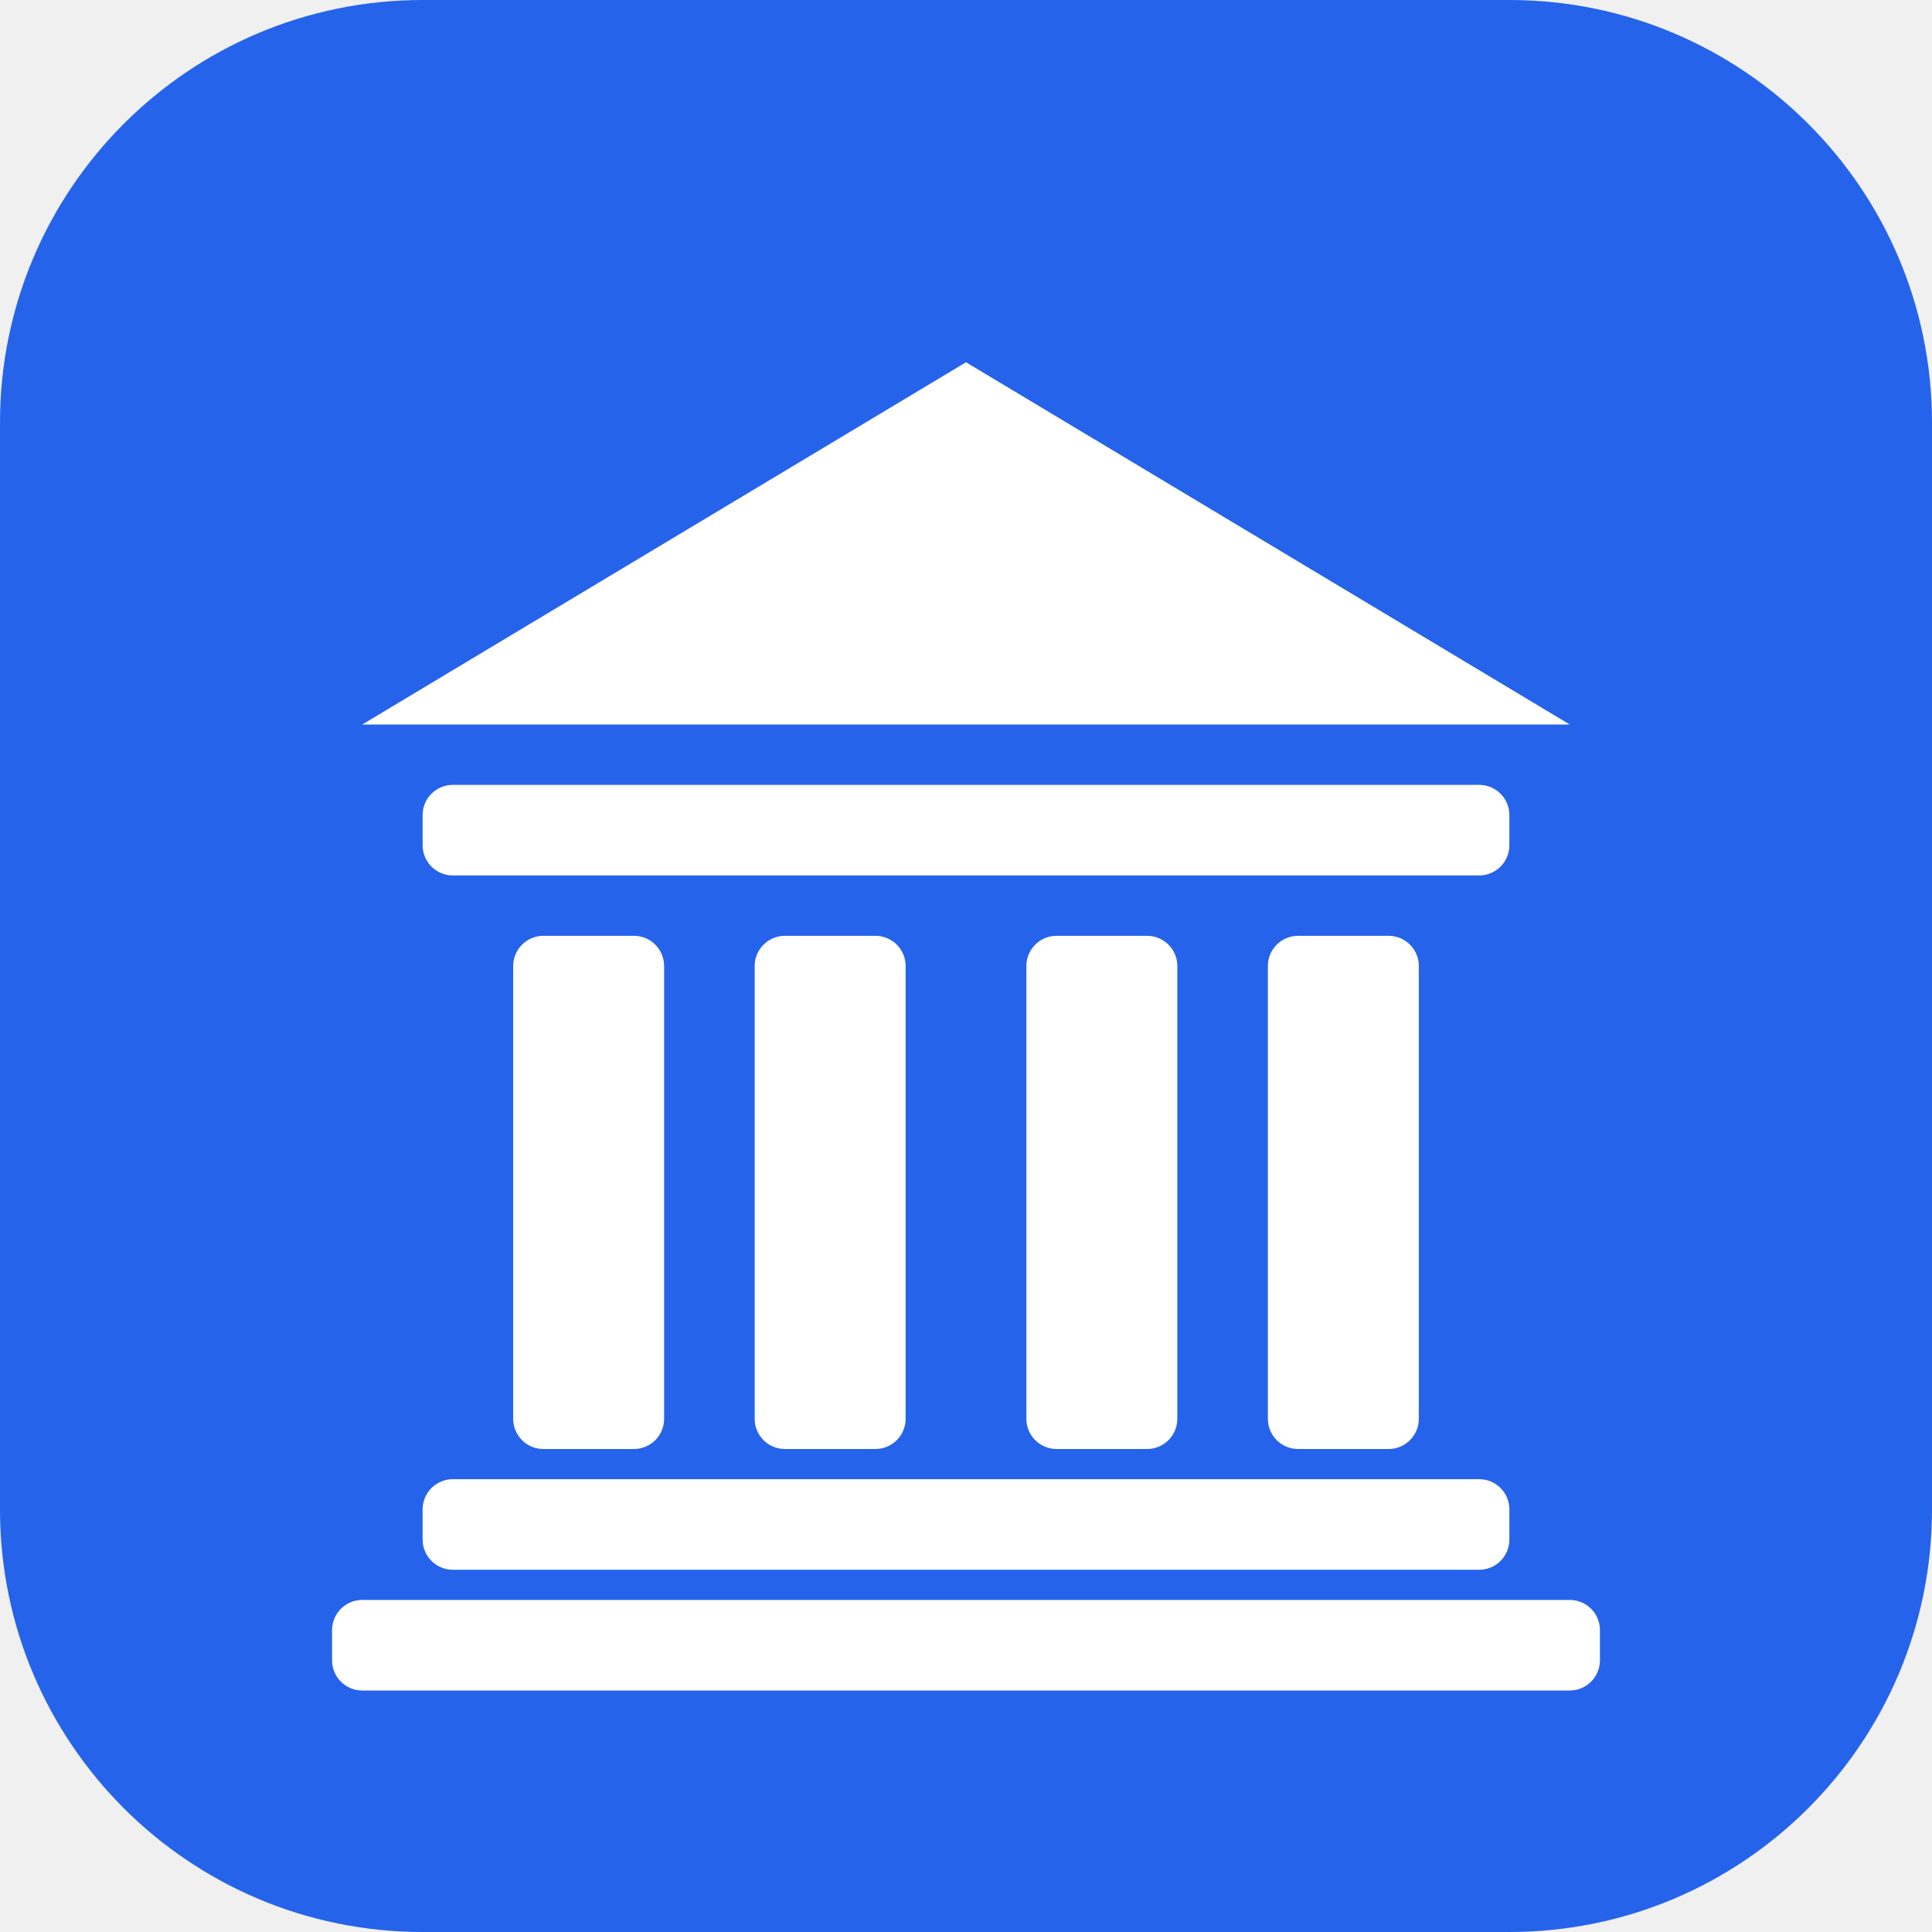
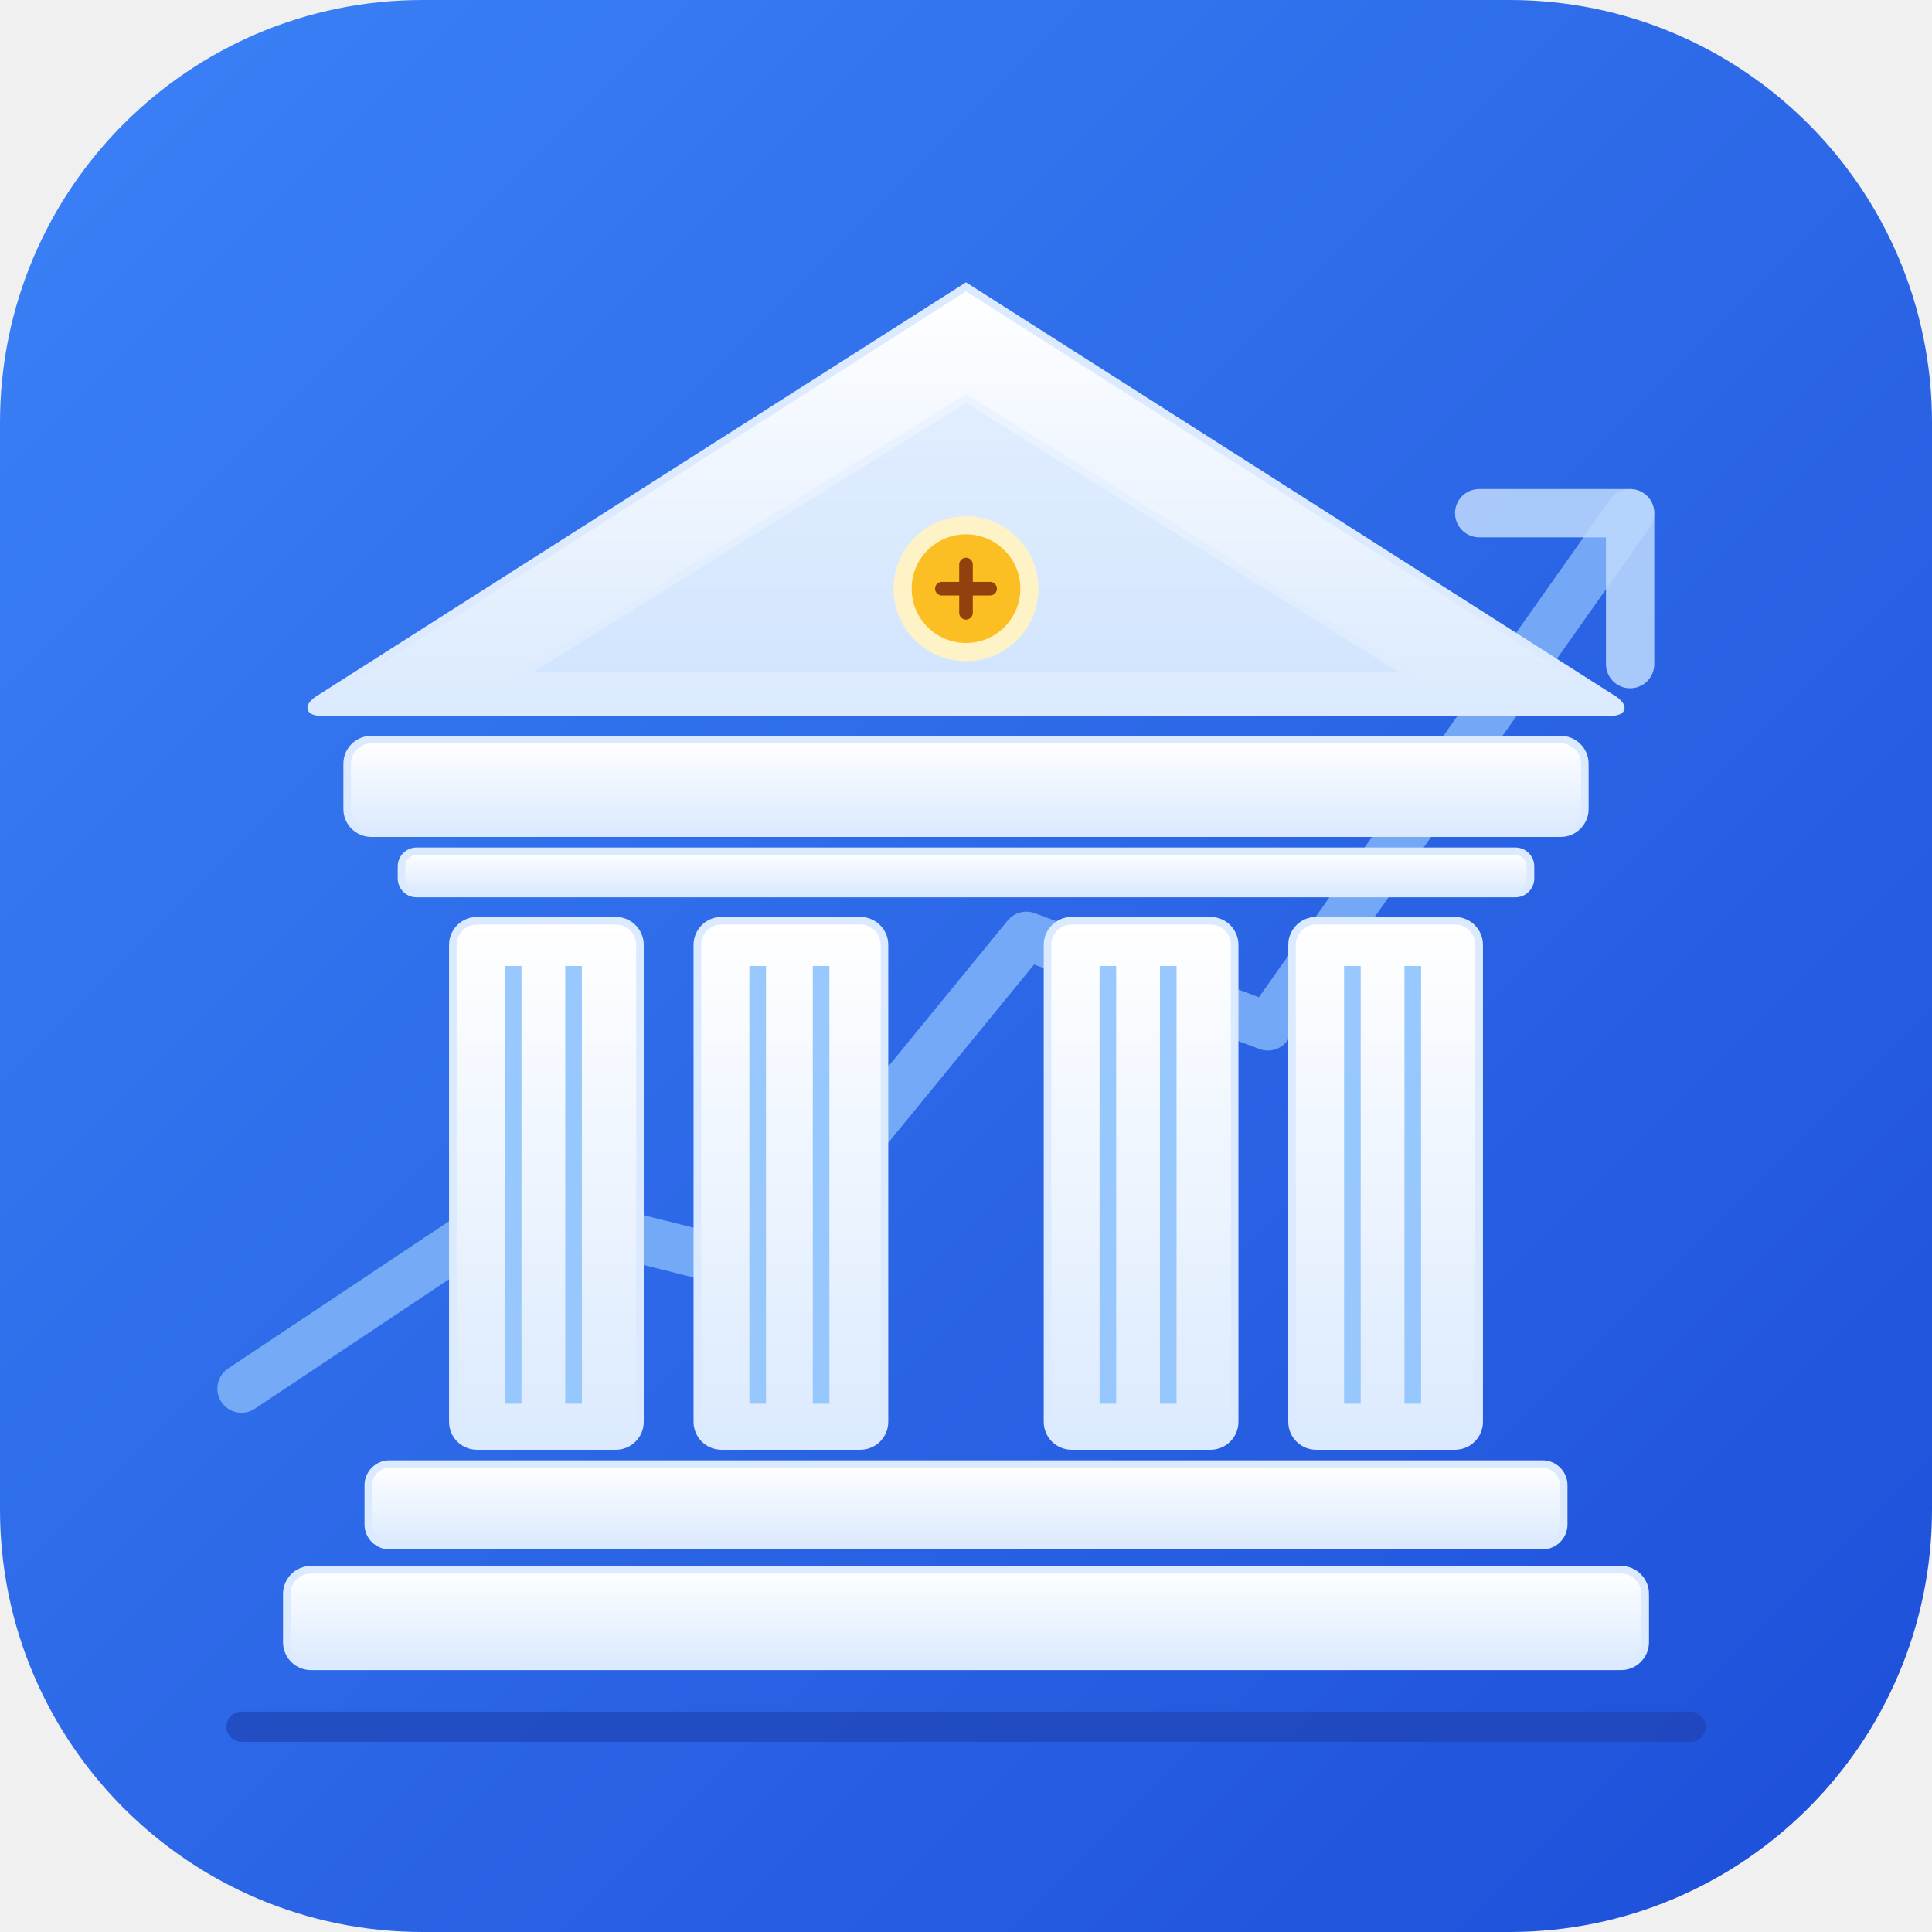
<svg xmlns="http://www.w3.org/2000/svg" viewBox="0 0 64 64" width="100%" height="100%">
-   <rect width="64" height="64" rx="14" fill="#2563eb" />
-   <g fill="#ffffff">
-     <path d="M 32 12 L 12 24 L 52 24 Z" />
-     <rect x="14" y="26" width="36" height="3" rx="1" />
-     <rect x="17" y="31" width="5" height="17" rx="1" />
-     <rect x="25" y="31" width="5" height="17" rx="1" />
-     <rect x="34" y="31" width="5" height="17" rx="1" />
-     <rect x="42" y="31" width="5" height="17" rx="1" />
-     <rect x="14" y="49" width="36" height="3" rx="1" />
-     <rect x="11" y="53" width="42" height="3" rx="1" />
+   <defs>
+     <linearGradient id="bg" x1="0" y1="0" x2="1" y2="1">
+       <stop offset="0" stop-color="#3b82f6" />
+       <stop offset="1" stop-color="#1d4ed8" />
+     </linearGradient>
+     <linearGradient id="stone" x1="0" y1="0" x2="0" y2="1">
+       <stop offset="0" stop-color="#ffffff" />
+       <stop offset="1" stop-color="#dbeafe" />
+     </linearGradient>
+   </defs>
+   <rect width="64" height="64" rx="14" fill="url(#bg)" />
+   <path d="M8 46 L17 40 L25 42 L34 31 L42 34 L54 17" fill="none" stroke="#93c5fd" stroke-width="1.6" stroke-linecap="round" stroke-linejoin="round" opacity=".7" />
+   <path d="M49 17 H54 V22" fill="none" stroke="#bfdbfe" stroke-width="1.6" stroke-linecap="round" stroke-linejoin="round" opacity=".85" />
+   <g fill="url(#stone)" stroke="#dbeafe" stroke-width=".25">
+     <path d="M32 9.5 10.5 23.2 Q10 23.6 10.8 23.6 H53.2 Q54 23.6 53.5 23.2 Z" />
+     <path d="M32 13.2 17.2 22.4 H46.8 Z" fill="#bfdbfe" opacity=".38" />
+     <rect x="11.5" y="24.5" width="41" height="3.1" rx=".8" />
+     <rect x="13.3" y="28.2" width="37.4" height="1.4" rx=".5" />
+     <rect x="15" y="30.5" width="6.2" height="17.4" rx=".8" />
+     <rect x="23.1" y="30.5" width="6.2" height="17.4" rx=".8" />
+     <rect x="34.7" y="30.5" width="6.2" height="17.4" rx=".8" />
+     <rect x="42.8" y="30.5" width="6.2" height="17.4" rx=".8" />
+     <g fill="none" stroke="#93c5fd" stroke-width=".55" opacity=".95">
+       <path d="M17 32v14.5 M19 32v14.5 M25.1 32v14.5 M27.2 32v14.5 M36.7 32v14.5 M38.7 32v14.5 M44.8 32v14.5 M46.8 32v14.5" />
+     </g>
+     <rect x="12.2" y="48.5" width="39.6" height="2.7" rx=".7" />
+     <rect x="9.5" y="52" width="45" height="3.2" rx=".8" />
  </g>
+   <circle cx="32" cy="19.5" r="2.1" fill="#fbbf24" stroke="#fef3c7" stroke-width=".6" />
+   <path d="M31.2 19.5h1.6 M32 18.7v1.6" stroke="#92400e" stroke-width=".45" stroke-linecap="round" />
+   <path d="M8 57.2H56" stroke="#1e40af" stroke-width="1" opacity=".65" stroke-linecap="round" />
</svg>
